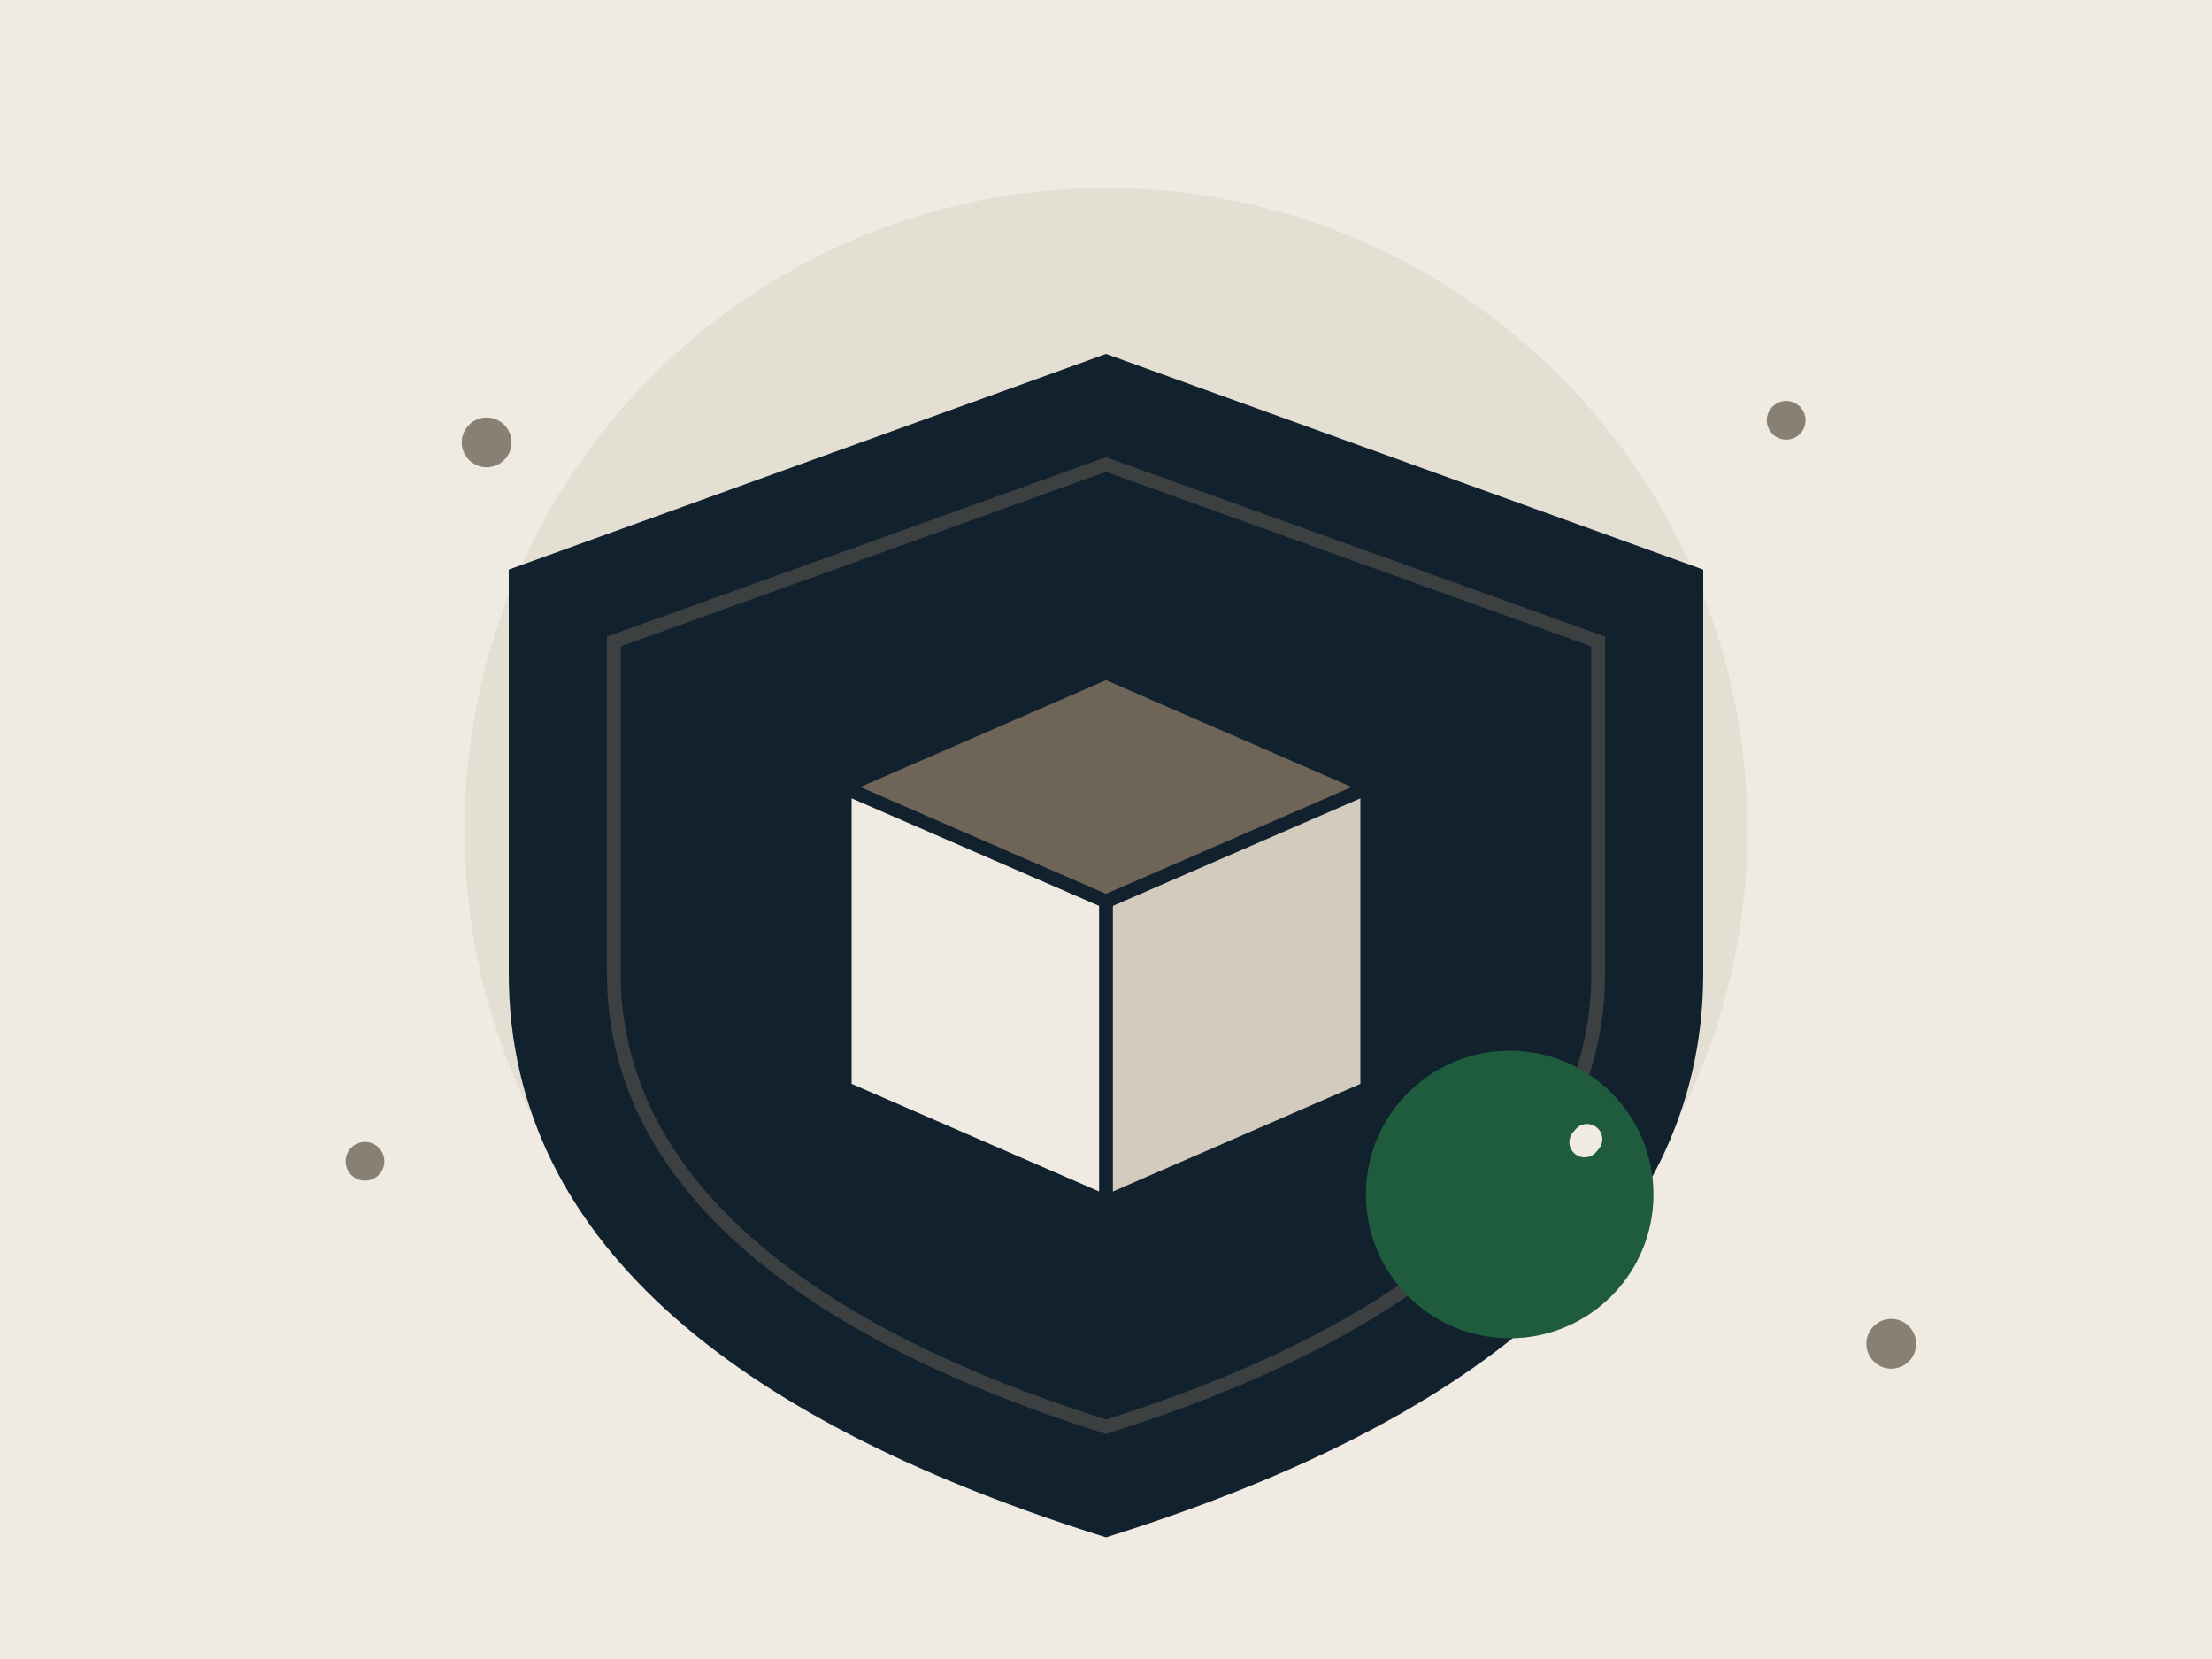
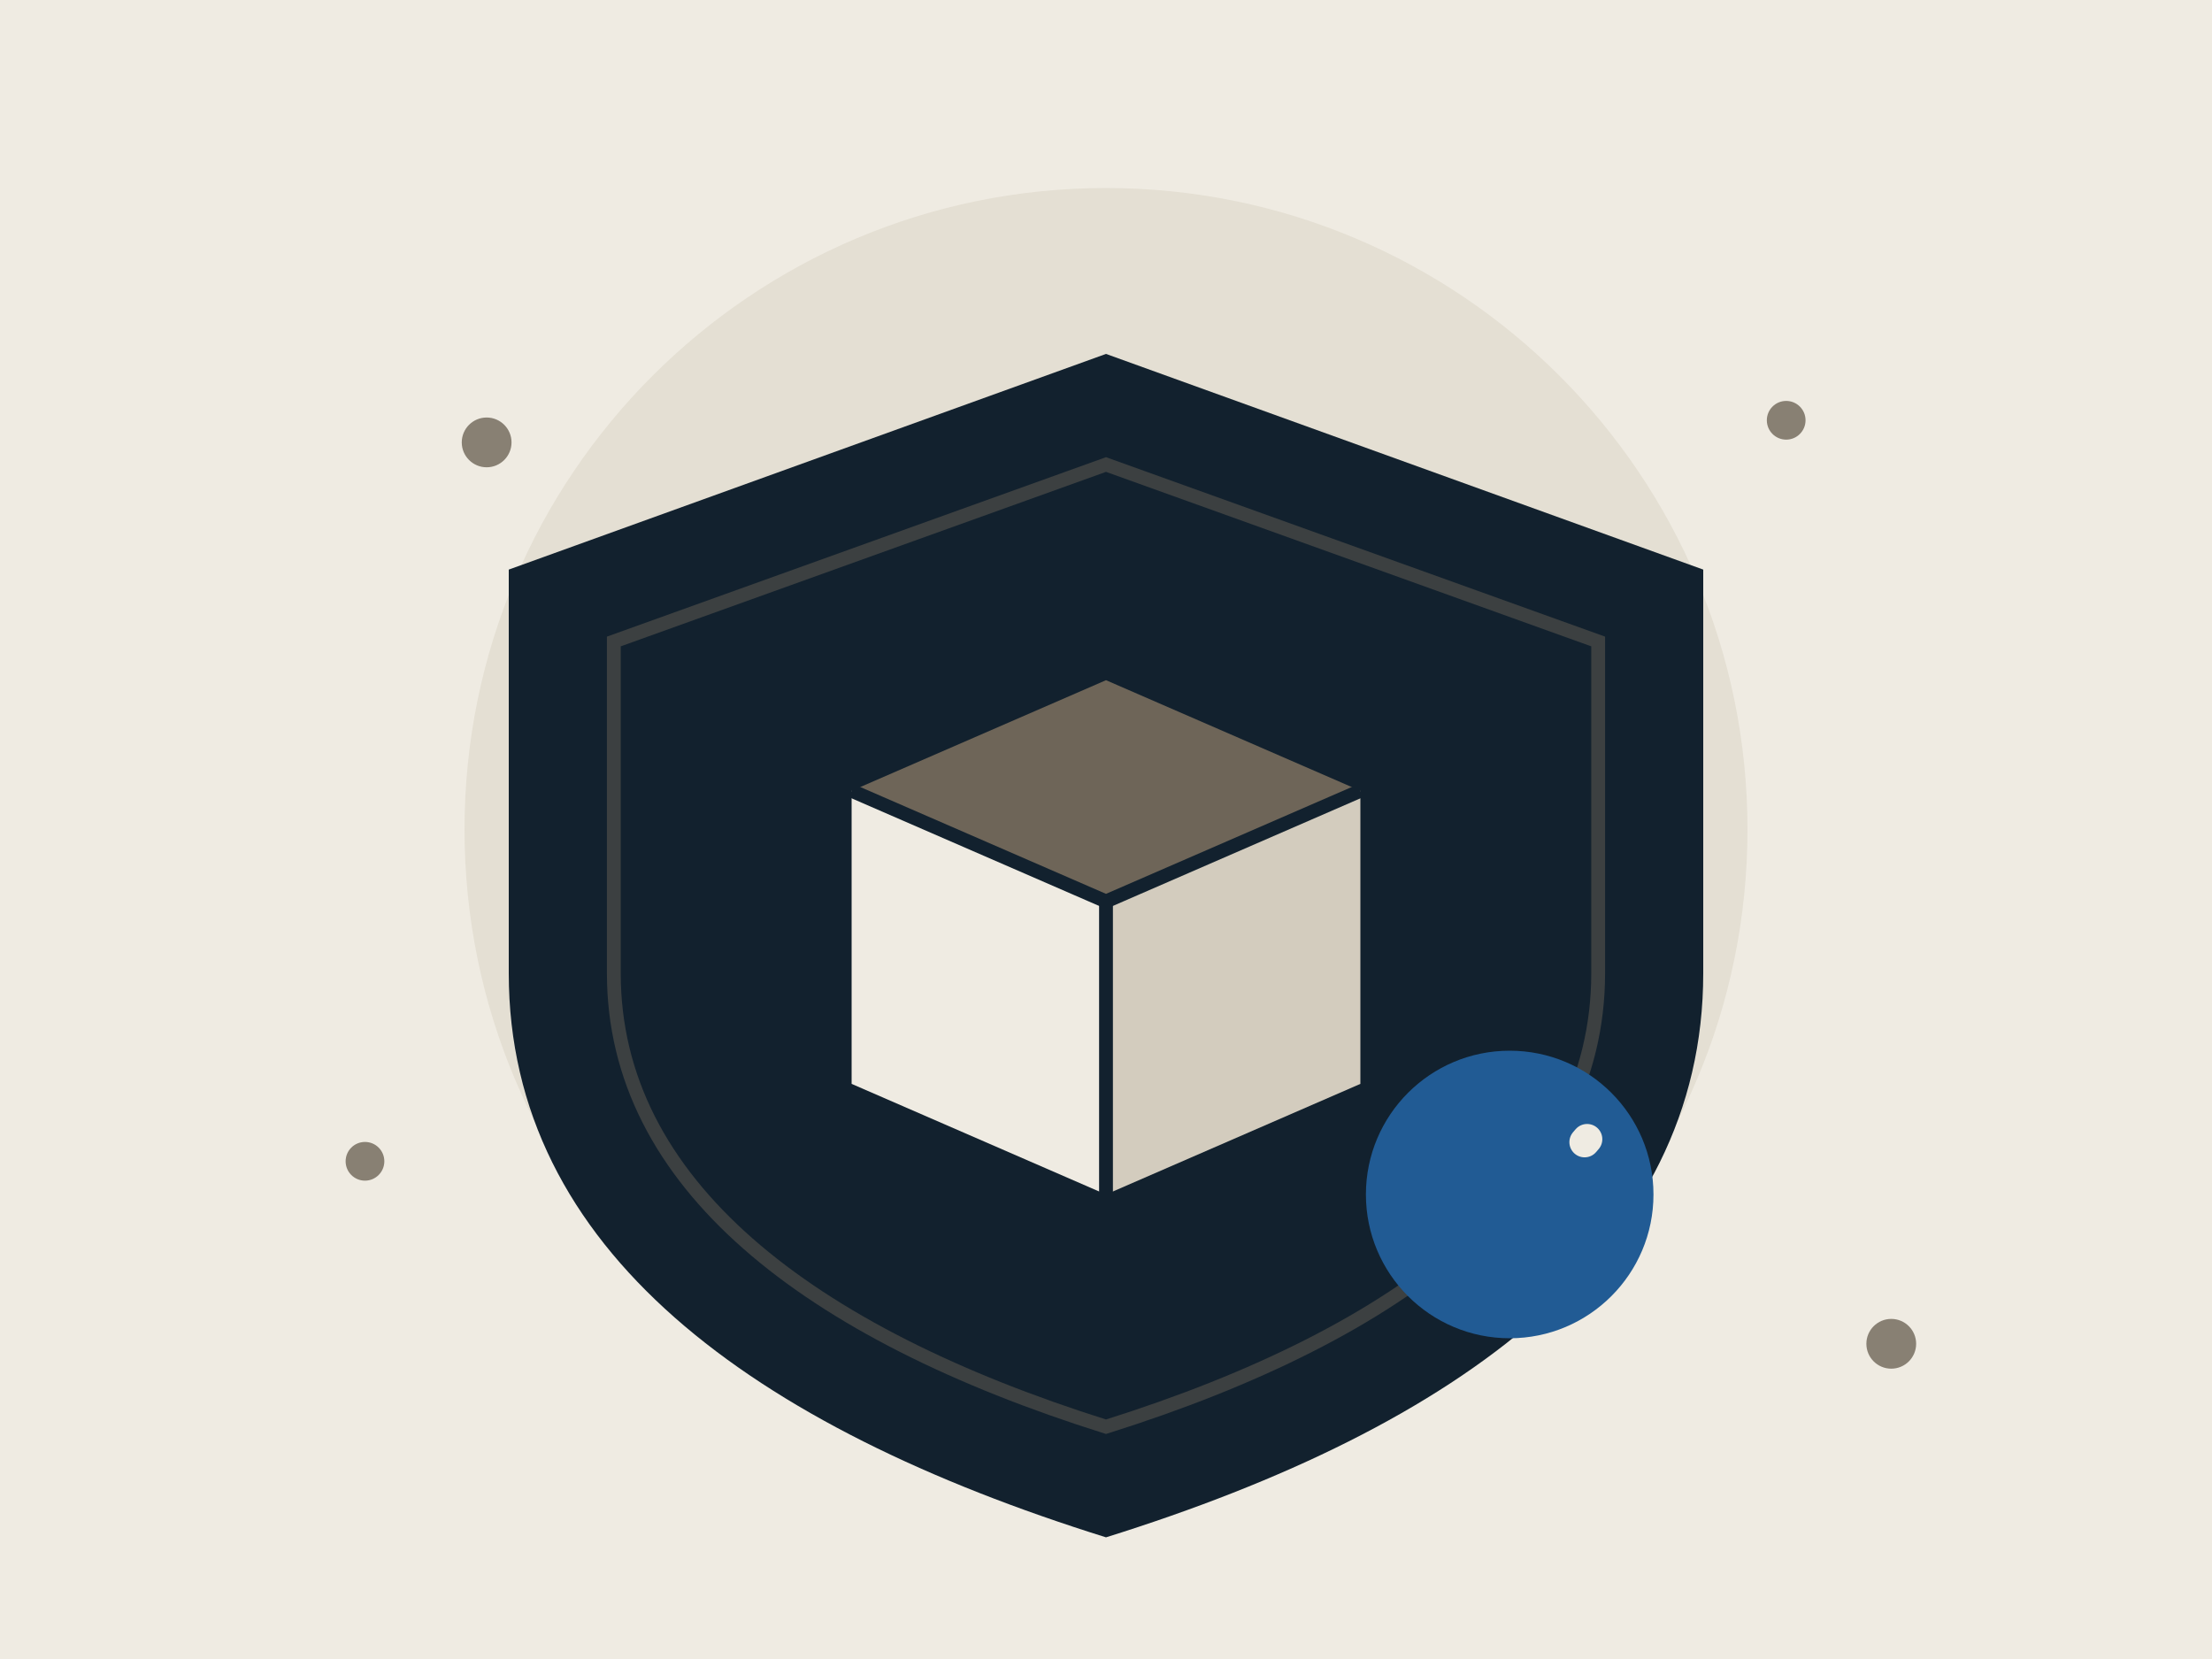
<svg xmlns="http://www.w3.org/2000/svg" viewBox="0 0 800 600" width="800" height="600" role="img" aria-label="Escudo protegiendo la carga">
  <style>
@keyframes late{0%,100%{transform:scale(1)}50%{transform:scale(1.06)}}
@keyframes traza{to{stroke-dashoffset:0}}
@keyframes flota{0%,100%{transform:translateY(0);opacity:.8}50%{transform:translateY(-7px);opacity:.35}}
#sello{animation:late 3.4s ease-in-out infinite}
#palomita{animation:traza .85s cubic-bezier(.65,0,.35,1) .35s forwards}
.chispa{animation:flota 5.5s ease-in-out infinite}
.c1{animation-delay:-1.4s}.c2{animation-delay:-2.8s}.c3{animation-delay:-4.1s}
@media (prefers-reduced-motion:reduce){*{animation:none!important}}</style>
  <rect width="800" height="600" fill="#EFEBE2" />
  <circle cx="400" cy="300" r="232" fill="#E4DFD3" />
  <path d="M400 128 L616 206 V352 C616 452 528 516 400 556 C272 516 184 452 184 352 V206 Z" fill="#12212E" />
  <path d="M400 168 L578 232 V352 C578 428 508 482 400 516 C292 482 222 428 222 352 V232 Z" fill="none" stroke="#6E6558" stroke-width="5" opacity=".45" />
  <g transform="translate(400 330)">
    <path d="M-92 -44 L0 -84 L92 -44 L0 -4 Z" fill="#6E6558" />
    <path d="M-92 -44 V62 L0 102 V-4 Z" fill="#EFEBE2" />
    <path d="M92 -44 V62 L0 102 V-4 Z" fill="#D3CCBE" />
    <path d="M-92 -44 L0 -4 L92 -44" fill="none" stroke="#12212E" stroke-width="5" stroke-linejoin="round" />
    <path d="M0 -4 V102" stroke="#12212E" stroke-width="5" />
  </g>
-   <circle id="sello" cx="546" cy="432" r="52" fill="#1F5C3D" style="transform-origin:546px 432px" />
+   <circle id="sello" cx="546" cy="432" r="52" fill="#215B94" style="transform-origin:546px 432px" />
  <path id="palomita" d="M522 432 L540 452 L574 412" fill="none" stroke="#EFEBE2" stroke-width="11" stroke-linecap="round" stroke-linejoin="round" stroke-dasharray="78" stroke-dashoffset="78" />
  <circle class="chispa c0" cx="176" cy="160" r="9" fill="#6E6558" opacity=".8" />
  <circle class="chispa c1" cx="646" cy="152" r="7" fill="#6E6558" opacity=".8" />
  <circle class="chispa c2" cx="132" cy="420" r="7" fill="#6E6558" opacity=".8" />
  <circle class="chispa c3" cx="684" cy="486" r="9" fill="#6E6558" opacity=".8" />
</svg>
